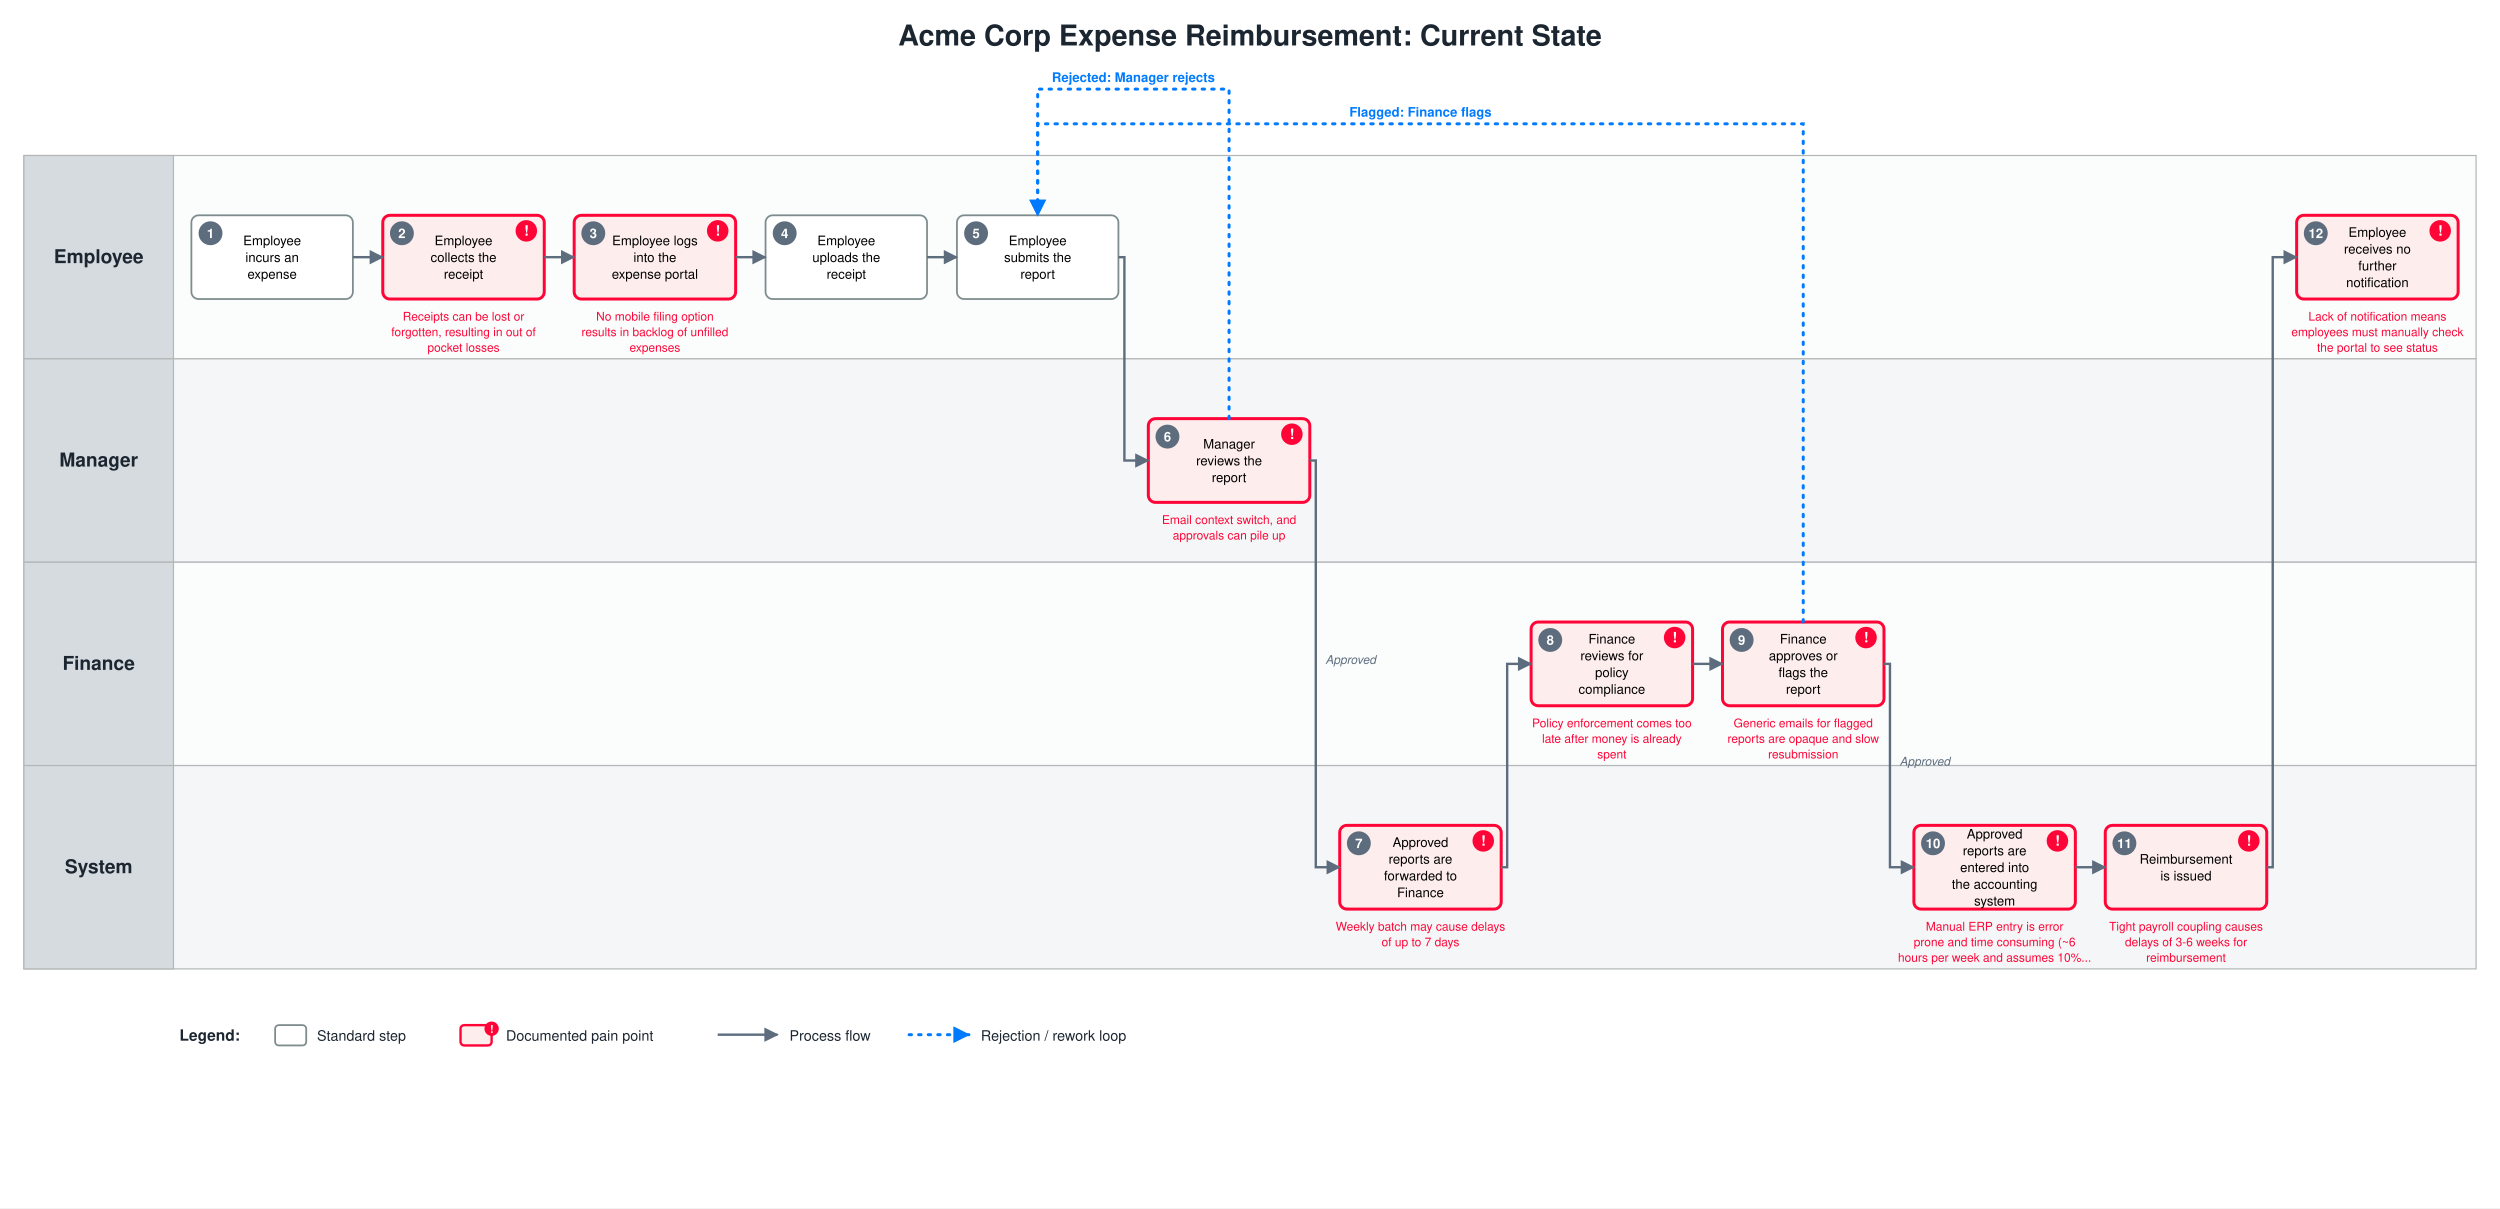
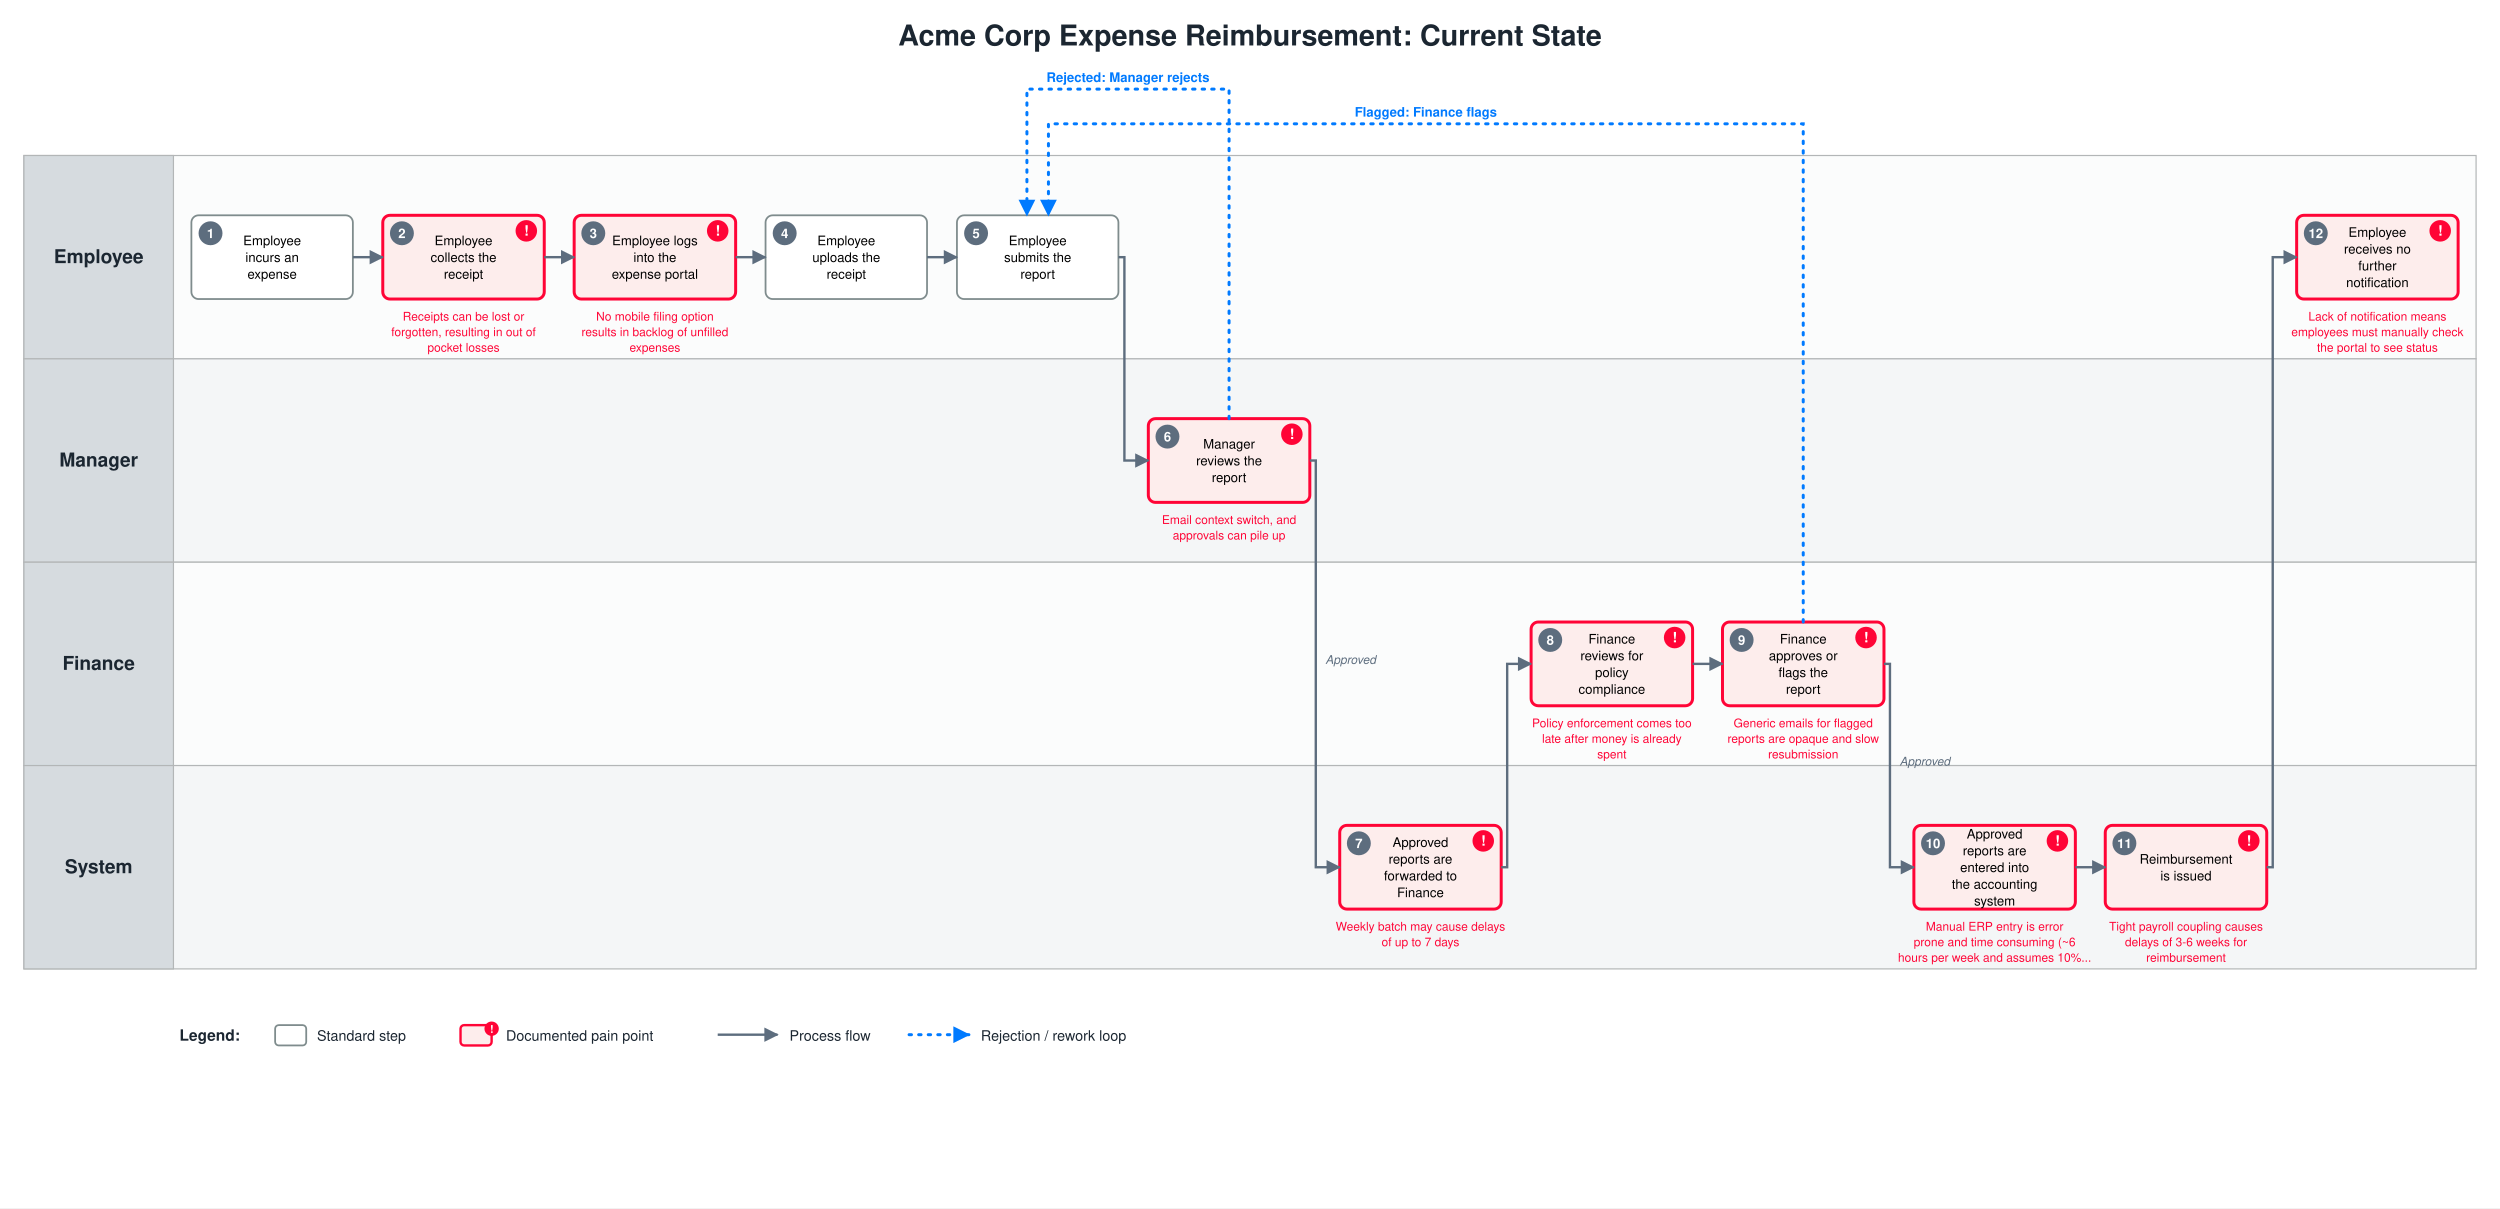
<svg xmlns="http://www.w3.org/2000/svg" width="2090" height="1010" viewBox="0 0 2090 1010" font-family="Helvetica, Arial, sans-serif">
  <defs>
    <marker id="arrow" markerWidth="13" markerHeight="12" refX="11" refY="6" orient="auto" markerUnits="userSpaceOnUse">
      <path d="M0,0 L12,6 L0,12 Z" fill="#5D6D7E" />
    </marker>
    <marker id="arrowRed" markerWidth="15" markerHeight="14" refX="13" refY="7" orient="auto" markerUnits="userSpaceOnUse">
      <path d="M0,0 L14,7 L0,14 Z" fill="#C0392B" />
    </marker>
    <marker id="arrowLoop" markerWidth="15" markerHeight="14" refX="13" refY="7" orient="auto" markerUnits="userSpaceOnUse">
      <path d="M0,0 L14,7 L0,14 Z" fill="#007AFF" />
    </marker>
  </defs>
  <rect x="0" y="0" width="2090" height="1010" fill="#FFFFFF" />
  <text x="1045.0" y="38" font-size="24" font-weight="bold" fill="#1B2631" text-anchor="middle">Acme Corp Expense Reimbursement: Current State</text>
  <rect x="20" y="130" width="2050" height="170" fill="#FBFCFC" stroke="#B3B6B7" stroke-width="1" />
  <rect x="20" y="300" width="2050" height="170" fill="#F4F6F7" stroke="#B3B6B7" stroke-width="1" />
  <rect x="20" y="470" width="2050" height="170" fill="#FBFCFC" stroke="#B3B6B7" stroke-width="1" />
  <rect x="20" y="640" width="2050" height="170" fill="#F4F6F7" stroke="#B3B6B7" stroke-width="1" />
  <rect x="20" y="130" width="125" height="170" fill="#D6DBDF" stroke="#B3B6B7" stroke-width="1" />
  <text x="82.5" y="220.0" font-size="16" font-weight="bold" fill="#1B2631" text-anchor="middle">Employee</text>
  <rect x="20" y="300" width="125" height="170" fill="#D6DBDF" stroke="#B3B6B7" stroke-width="1" />
  <text x="82.5" y="390.0" font-size="16" font-weight="bold" fill="#1B2631" text-anchor="middle">Manager</text>
  <rect x="20" y="470" width="125" height="170" fill="#D6DBDF" stroke="#B3B6B7" stroke-width="1" />
  <text x="82.5" y="560.0" font-size="16" font-weight="bold" fill="#1B2631" text-anchor="middle">Finance</text>
  <rect x="20" y="640" width="125" height="170" fill="#D6DBDF" stroke="#B3B6B7" stroke-width="1" />
  <text x="82.5" y="730.0" font-size="16" font-weight="bold" fill="#1B2631" text-anchor="middle">System</text>
  <rect x="160" y="180.0" width="135" height="70" rx="6" fill="#FFFFFF" stroke="#7F8C8D" stroke-width="1.5" />
  <circle cx="176" cy="195.0" r="10" fill="#5D6D7E" />
  <text x="176" y="199.0" font-size="11" font-weight="bold" fill="#FFF" text-anchor="middle">1</text>
  <text x="227.5" y="205.0" font-size="11" fill="#000000" text-anchor="middle">Employee</text>
  <text x="227.5" y="219.0" font-size="11" fill="#000000" text-anchor="middle">incurs an</text>
  <text x="227.5" y="233.0" font-size="11" fill="#000000" text-anchor="middle">expense</text>
  <rect x="320" y="180.0" width="135" height="70" rx="6" fill="#FDEDEC" stroke="#FF0436" stroke-width="2.5" />
  <circle cx="336" cy="195.0" r="10" fill="#5D6D7E" />
  <text x="336" y="199.0" font-size="11" font-weight="bold" fill="#FFF" text-anchor="middle">2</text>
  <circle cx="440" cy="193.0" r="9" fill="#FF0436" />
  <text x="440" y="197.0" font-size="12" font-weight="bold" fill="#FFF" text-anchor="middle">!</text>
  <text x="387.5" y="205.0" font-size="11" fill="#000000" text-anchor="middle">Employee</text>
  <text x="387.5" y="219.0" font-size="11" fill="#000000" text-anchor="middle">collects the</text>
  <text x="387.5" y="233.0" font-size="11" fill="#000000" text-anchor="middle">receipt</text>
  <text x="387.5" y="268.0" font-size="10" fill="#FF0436" text-anchor="middle">Receipts can be lost or</text>
  <text x="387.5" y="281.0" font-size="10" fill="#FF0436" text-anchor="middle">forgotten, resulting in out of</text>
  <text x="387.5" y="294.0" font-size="10" fill="#FF0436" text-anchor="middle">pocket losses</text>
  <rect x="480" y="180.0" width="135" height="70" rx="6" fill="#FDEDEC" stroke="#FF0436" stroke-width="2.5" />
  <circle cx="496" cy="195.0" r="10" fill="#5D6D7E" />
  <text x="496" y="199.0" font-size="11" font-weight="bold" fill="#FFF" text-anchor="middle">3</text>
  <circle cx="600" cy="193.0" r="9" fill="#FF0436" />
  <text x="600" y="197.0" font-size="12" font-weight="bold" fill="#FFF" text-anchor="middle">!</text>
  <text x="547.5" y="205.0" font-size="11" fill="#000000" text-anchor="middle">Employee logs</text>
  <text x="547.5" y="219.0" font-size="11" fill="#000000" text-anchor="middle">into the</text>
  <text x="547.5" y="233.0" font-size="11" fill="#000000" text-anchor="middle">expense portal</text>
  <text x="547.5" y="268.0" font-size="10" fill="#FF0436" text-anchor="middle">No mobile filing option</text>
  <text x="547.5" y="281.0" font-size="10" fill="#FF0436" text-anchor="middle">results in backlog of unfilled</text>
  <text x="547.5" y="294.0" font-size="10" fill="#FF0436" text-anchor="middle">expenses</text>
  <rect x="640" y="180.0" width="135" height="70" rx="6" fill="#FFFFFF" stroke="#7F8C8D" stroke-width="1.5" />
  <circle cx="656" cy="195.0" r="10" fill="#5D6D7E" />
  <text x="656" y="199.0" font-size="11" font-weight="bold" fill="#FFF" text-anchor="middle">4</text>
  <text x="707.5" y="205.0" font-size="11" fill="#000000" text-anchor="middle">Employee</text>
  <text x="707.5" y="219.0" font-size="11" fill="#000000" text-anchor="middle">uploads the</text>
  <text x="707.5" y="233.0" font-size="11" fill="#000000" text-anchor="middle">receipt</text>
  <rect x="800" y="180.0" width="135" height="70" rx="6" fill="#FFFFFF" stroke="#7F8C8D" stroke-width="1.5" />
  <circle cx="816" cy="195.0" r="10" fill="#5D6D7E" />
  <text x="816" y="199.0" font-size="11" font-weight="bold" fill="#FFF" text-anchor="middle">5</text>
  <text x="867.5" y="205.0" font-size="11" fill="#000000" text-anchor="middle">Employee</text>
  <text x="867.5" y="219.0" font-size="11" fill="#000000" text-anchor="middle">submits the</text>
  <text x="867.5" y="233.0" font-size="11" fill="#000000" text-anchor="middle">report</text>
  <rect x="960" y="350.0" width="135" height="70" rx="6" fill="#FDEDEC" stroke="#FF0436" stroke-width="2.5" />
  <circle cx="976" cy="365.0" r="10" fill="#5D6D7E" />
  <text x="976" y="369.0" font-size="11" font-weight="bold" fill="#FFF" text-anchor="middle">6</text>
  <circle cx="1080" cy="363.0" r="9" fill="#FF0436" />
  <text x="1080" y="367.0" font-size="12" font-weight="bold" fill="#FFF" text-anchor="middle">!</text>
  <text x="1027.5" y="375.0" font-size="11" fill="#000000" text-anchor="middle">Manager</text>
  <text x="1027.5" y="389.0" font-size="11" fill="#000000" text-anchor="middle">reviews the</text>
  <text x="1027.5" y="403.0" font-size="11" fill="#000000" text-anchor="middle">report</text>
  <text x="1027.5" y="438.0" font-size="10" fill="#FF0436" text-anchor="middle">Email context switch, and</text>
  <text x="1027.5" y="451.0" font-size="10" fill="#FF0436" text-anchor="middle">approvals can pile up</text>
  <rect x="1120" y="690.0" width="135" height="70" rx="6" fill="#FDEDEC" stroke="#FF0436" stroke-width="2.5" />
  <circle cx="1136" cy="705.0" r="10" fill="#5D6D7E" />
  <text x="1136" y="709.0" font-size="11" font-weight="bold" fill="#FFF" text-anchor="middle">7</text>
  <circle cx="1240" cy="703.0" r="9" fill="#FF0436" />
  <text x="1240" y="707.0" font-size="12" font-weight="bold" fill="#FFF" text-anchor="middle">!</text>
  <text x="1187.5" y="708.0" font-size="11" fill="#000000" text-anchor="middle">Approved</text>
  <text x="1187.5" y="722.0" font-size="11" fill="#000000" text-anchor="middle">reports are</text>
  <text x="1187.5" y="736.0" font-size="11" fill="#000000" text-anchor="middle">forwarded to</text>
  <text x="1187.5" y="750.0" font-size="11" fill="#000000" text-anchor="middle">Finance</text>
  <text x="1187.5" y="778.0" font-size="10" fill="#FF0436" text-anchor="middle">Weekly batch may cause delays</text>
  <text x="1187.5" y="791.0" font-size="10" fill="#FF0436" text-anchor="middle">of up to 7 days</text>
  <rect x="1280" y="520.0" width="135" height="70" rx="6" fill="#FDEDEC" stroke="#FF0436" stroke-width="2.5" />
  <circle cx="1296" cy="535.0" r="10" fill="#5D6D7E" />
  <text x="1296" y="539.0" font-size="11" font-weight="bold" fill="#FFF" text-anchor="middle">8</text>
  <circle cx="1400" cy="533.0" r="9" fill="#FF0436" />
  <text x="1400" y="537.0" font-size="12" font-weight="bold" fill="#FFF" text-anchor="middle">!</text>
  <text x="1347.5" y="538.0" font-size="11" fill="#000000" text-anchor="middle">Finance</text>
  <text x="1347.5" y="552.0" font-size="11" fill="#000000" text-anchor="middle">reviews for</text>
  <text x="1347.5" y="566.0" font-size="11" fill="#000000" text-anchor="middle">policy</text>
  <text x="1347.5" y="580.0" font-size="11" fill="#000000" text-anchor="middle">compliance</text>
  <text x="1347.5" y="608.0" font-size="10" fill="#FF0436" text-anchor="middle">Policy enforcement comes too</text>
  <text x="1347.5" y="621.0" font-size="10" fill="#FF0436" text-anchor="middle">late after money is already</text>
  <text x="1347.5" y="634.0" font-size="10" fill="#FF0436" text-anchor="middle">spent</text>
  <rect x="1440" y="520.0" width="135" height="70" rx="6" fill="#FDEDEC" stroke="#FF0436" stroke-width="2.5" />
  <circle cx="1456" cy="535.0" r="10" fill="#5D6D7E" />
  <text x="1456" y="539.0" font-size="11" font-weight="bold" fill="#FFF" text-anchor="middle">9</text>
  <circle cx="1560" cy="533.0" r="9" fill="#FF0436" />
  <text x="1560" y="537.0" font-size="12" font-weight="bold" fill="#FFF" text-anchor="middle">!</text>
  <text x="1507.5" y="538.0" font-size="11" fill="#000000" text-anchor="middle">Finance</text>
  <text x="1507.5" y="552.0" font-size="11" fill="#000000" text-anchor="middle">approves or</text>
  <text x="1507.5" y="566.0" font-size="11" fill="#000000" text-anchor="middle">flags the</text>
  <text x="1507.5" y="580.0" font-size="11" fill="#000000" text-anchor="middle">report</text>
  <text x="1507.5" y="608.0" font-size="10" fill="#FF0436" text-anchor="middle">Generic emails for flagged</text>
  <text x="1507.5" y="621.0" font-size="10" fill="#FF0436" text-anchor="middle">reports are opaque and slow</text>
  <text x="1507.5" y="634.0" font-size="10" fill="#FF0436" text-anchor="middle">resubmission</text>
  <rect x="1600" y="690.0" width="135" height="70" rx="6" fill="#FDEDEC" stroke="#FF0436" stroke-width="2.5" />
  <circle cx="1616" cy="705.0" r="10" fill="#5D6D7E" />
  <text x="1616" y="709.0" font-size="11" font-weight="bold" fill="#FFF" text-anchor="middle">10</text>
  <circle cx="1720" cy="703.0" r="9" fill="#FF0436" />
  <text x="1720" y="707.0" font-size="12" font-weight="bold" fill="#FFF" text-anchor="middle">!</text>
  <text x="1667.5" y="701.0" font-size="11" fill="#000000" text-anchor="middle">Approved</text>
  <text x="1667.5" y="715.0" font-size="11" fill="#000000" text-anchor="middle">reports are</text>
  <text x="1667.5" y="729.0" font-size="11" fill="#000000" text-anchor="middle">entered into</text>
  <text x="1667.5" y="743.0" font-size="11" fill="#000000" text-anchor="middle">the accounting</text>
  <text x="1667.5" y="757.0" font-size="11" fill="#000000" text-anchor="middle">system</text>
  <text x="1667.5" y="778.0" font-size="10" fill="#FF0436" text-anchor="middle">Manual ERP entry is error</text>
  <text x="1667.5" y="791.0" font-size="10" fill="#FF0436" text-anchor="middle">prone and time consuming (~6</text>
  <text x="1667.5" y="804.0" font-size="10" fill="#FF0436" text-anchor="middle">hours per week and assumes 10%...</text>
  <rect x="1760" y="690.0" width="135" height="70" rx="6" fill="#FDEDEC" stroke="#FF0436" stroke-width="2.5" />
  <circle cx="1776" cy="705.0" r="10" fill="#5D6D7E" />
  <text x="1776" y="709.0" font-size="11" font-weight="bold" fill="#FFF" text-anchor="middle">11</text>
  <circle cx="1880" cy="703.0" r="9" fill="#FF0436" />
  <text x="1880" y="707.0" font-size="12" font-weight="bold" fill="#FFF" text-anchor="middle">!</text>
  <text x="1827.5" y="722.0" font-size="11" fill="#000000" text-anchor="middle">Reimbursement</text>
  <text x="1827.5" y="736.0" font-size="11" fill="#000000" text-anchor="middle">is issued</text>
  <text x="1827.5" y="778.0" font-size="10" fill="#FF0436" text-anchor="middle">Tight payroll coupling causes</text>
  <text x="1827.5" y="791.0" font-size="10" fill="#FF0436" text-anchor="middle">delays of 3-6 weeks for</text>
  <text x="1827.5" y="804.0" font-size="10" fill="#FF0436" text-anchor="middle">reimbursement</text>
  <rect x="1920" y="180.0" width="135" height="70" rx="6" fill="#FDEDEC" stroke="#FF0436" stroke-width="2.5" />
  <circle cx="1936" cy="195.0" r="10" fill="#5D6D7E" />
  <text x="1936" y="199.0" font-size="11" font-weight="bold" fill="#FFF" text-anchor="middle">12</text>
  <circle cx="2040" cy="193.0" r="9" fill="#FF0436" />
  <text x="2040" y="197.0" font-size="12" font-weight="bold" fill="#FFF" text-anchor="middle">!</text>
  <text x="1987.5" y="198.0" font-size="11" fill="#000000" text-anchor="middle">Employee</text>
  <text x="1987.5" y="212.0" font-size="11" fill="#000000" text-anchor="middle">receives no</text>
  <text x="1987.5" y="226.0" font-size="11" fill="#000000" text-anchor="middle">further</text>
  <text x="1987.5" y="240.0" font-size="11" fill="#000000" text-anchor="middle">notification</text>
  <text x="1987.5" y="268.0" font-size="10" fill="#FF0436" text-anchor="middle">Lack of notification means</text>
  <text x="1987.5" y="281.0" font-size="10" fill="#FF0436" text-anchor="middle">employees must manually check</text>
  <text x="1987.5" y="294.0" font-size="10" fill="#FF0436" text-anchor="middle">the portal to see status</text>
  <line x1="295" y1="215.0" x2="320" y2="215.0" stroke="#5D6D7E" stroke-width="2" marker-end="url(#arrow)" />
  <line x1="455" y1="215.0" x2="480" y2="215.0" stroke="#5D6D7E" stroke-width="2" marker-end="url(#arrow)" />
  <line x1="615" y1="215.0" x2="640" y2="215.0" stroke="#5D6D7E" stroke-width="2" marker-end="url(#arrow)" />
  <line x1="775" y1="215.0" x2="800" y2="215.0" stroke="#5D6D7E" stroke-width="2" marker-end="url(#arrow)" />
  <path d="M 935,215.0 L 940,215.0 L 940,385.0 L 960,385.0" fill="none" stroke="#5D6D7E" stroke-width="2" marker-end="url(#arrow)" />
  <path d="M 1095,385.0 L 1100,385.0 L 1100,725.0 L 1120,725.0" fill="none" stroke="#5D6D7E" stroke-width="2" marker-end="url(#arrow)" />
  <text x="1108" y="555.0" font-size="10" font-style="italic" fill="#5D6D7E" text-anchor="start">Approved</text>
  <path d="M 1255,725.0 L 1260,725.0 L 1260,555.0 L 1280,555.0" fill="none" stroke="#5D6D7E" stroke-width="2" marker-end="url(#arrow)" />
  <line x1="1415" y1="555.0" x2="1440" y2="555.0" stroke="#5D6D7E" stroke-width="2" marker-end="url(#arrow)" />
  <path d="M 1575,555.0 L 1580,555.0 L 1580,725.0 L 1600,725.0" fill="none" stroke="#5D6D7E" stroke-width="2" marker-end="url(#arrow)" />
  <text x="1588" y="640.0" font-size="10" font-style="italic" fill="#5D6D7E" text-anchor="start">Approved</text>
  <line x1="1735" y1="725.0" x2="1760" y2="725.0" stroke="#5D6D7E" stroke-width="2" marker-end="url(#arrow)" />
  <path d="M 1895,725.0 L 1900,725.0 L 1900,215.0 L 1920,215.0" fill="none" stroke="#5D6D7E" stroke-width="2" marker-end="url(#arrow)" />
-   <path d="M 1027.5,350.0 L 1027.5,74.5 L 867.5,74.5 L 867.5,180.0" fill="none" stroke="#007AFF" stroke-width="2.5" stroke-dasharray="2,6" stroke-linecap="round" marker-end="url(#arrowLoop)" />
-   <text x="947.5" y="68.5" font-size="11" font-weight="bold" fill="#007AFF" text-anchor="middle">Rejected: Manager rejects</text>
-   <path d="M 1507.5,520.0 L 1507.5,103.5 L 867.5,103.5 L 867.5,180.0" fill="none" stroke="#007AFF" stroke-width="2.5" stroke-dasharray="2,6" stroke-linecap="round" marker-end="url(#arrowLoop)" />
-   <text x="1187.5" y="97.5" font-size="11" font-weight="bold" fill="#007AFF" text-anchor="middle">Flagged: Finance flags</text>
+   <path d="M 1027.5,350.0 L 1027.5,74.5 L 858.5,74.5 L 858.5,180.0" fill="none" stroke="#007AFF" stroke-width="2.5" stroke-dasharray="2,6" stroke-linecap="round" marker-end="url(#arrowLoop)" />
+   <text x="943.0" y="68.5" font-size="11" font-weight="bold" fill="#007AFF" text-anchor="middle">Rejected: Manager rejects</text>
+   <path d="M 1507.5,520.0 L 1507.5,103.5 L 876.5,103.5 L 876.5,180.0" fill="none" stroke="#007AFF" stroke-width="2.5" stroke-dasharray="2,6" stroke-linecap="round" marker-end="url(#arrowLoop)" />
+   <text x="1192.0" y="97.5" font-size="11" font-weight="bold" fill="#007AFF" text-anchor="middle">Flagged: Finance flags</text>
  <text x="150" y="870" font-size="13" font-weight="bold" fill="#1B2631">Legend:</text>
  <rect x="230" y="857" width="26" height="17" rx="3" fill="#FFFFFF" stroke="#7F8C8D" stroke-width="1.5" />
  <text x="265" y="870" font-size="12" fill="#1B2631">Standard step</text>
  <rect x="385" y="857" width="26" height="17" rx="3" fill="#FDEDEC" stroke="#FF0436" stroke-width="2" />
  <circle cx="411" cy="860" r="6" fill="#FF0436" />
  <text x="411" y="863.5" font-size="9" font-weight="bold" fill="#FFF" text-anchor="middle">!</text>
  <text x="423" y="870" font-size="12" fill="#1B2631">Documented pain point</text>
  <line x1="600" y1="865" x2="650" y2="865" stroke="#5D6D7E" stroke-width="2" marker-end="url(#arrow)" />
  <text x="660" y="870" font-size="12" fill="#1B2631">Process flow</text>
  <line x1="760" y1="865" x2="810" y2="865" stroke="#007AFF" stroke-width="2.5" stroke-dasharray="2,6" stroke-linecap="round" marker-end="url(#arrowLoop)" />
  <text x="820" y="870" font-size="12" fill="#1B2631">Rejection / rework loop</text>
</svg>
